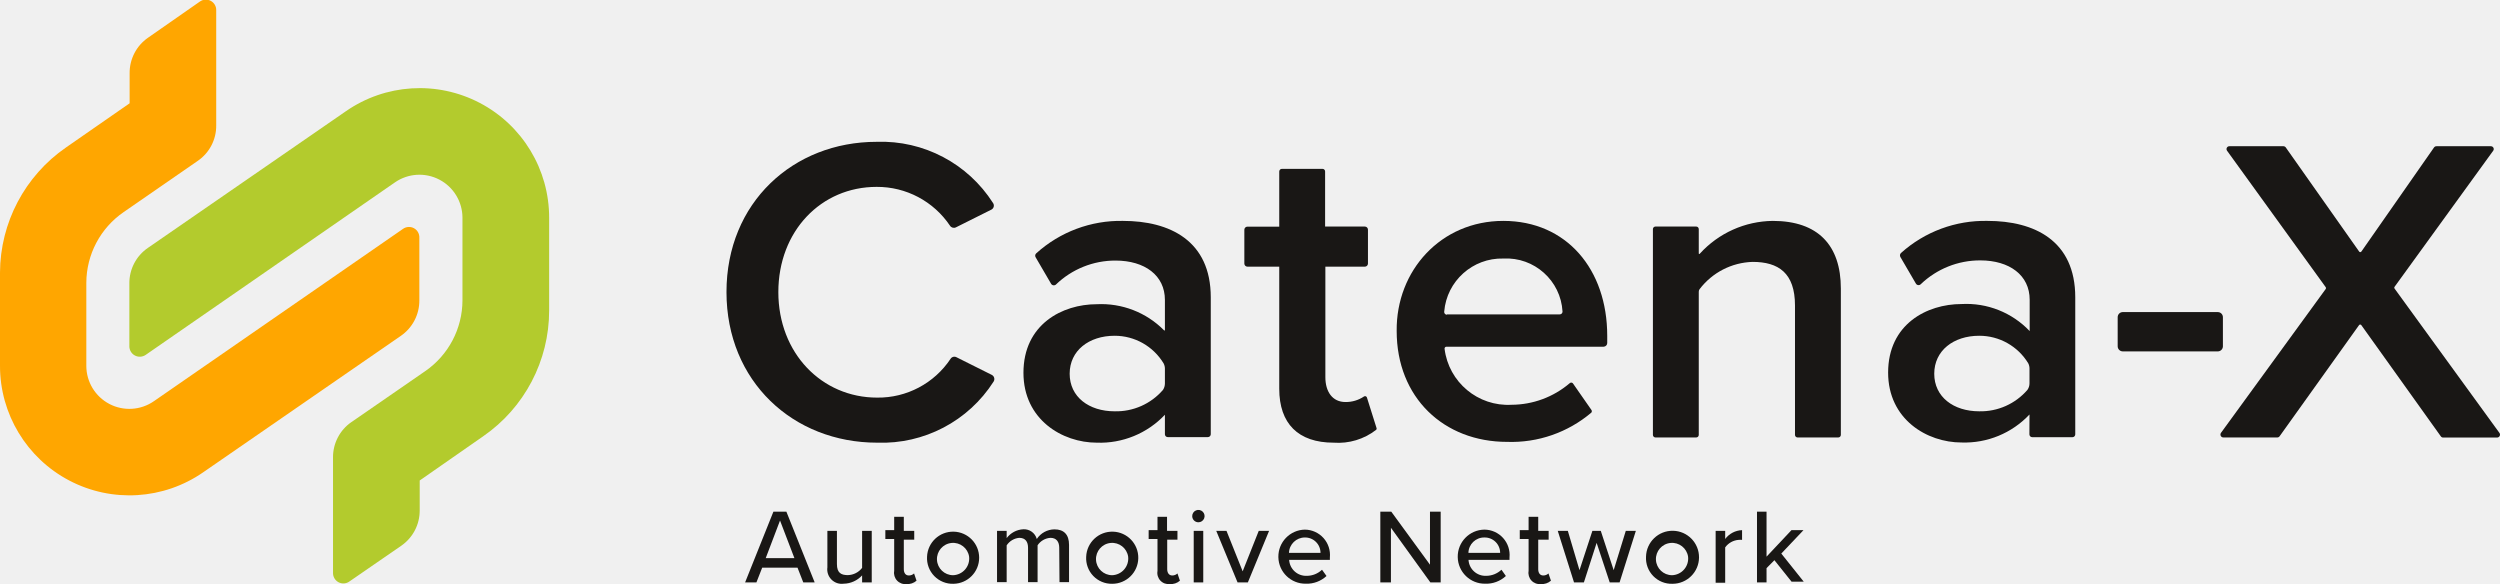
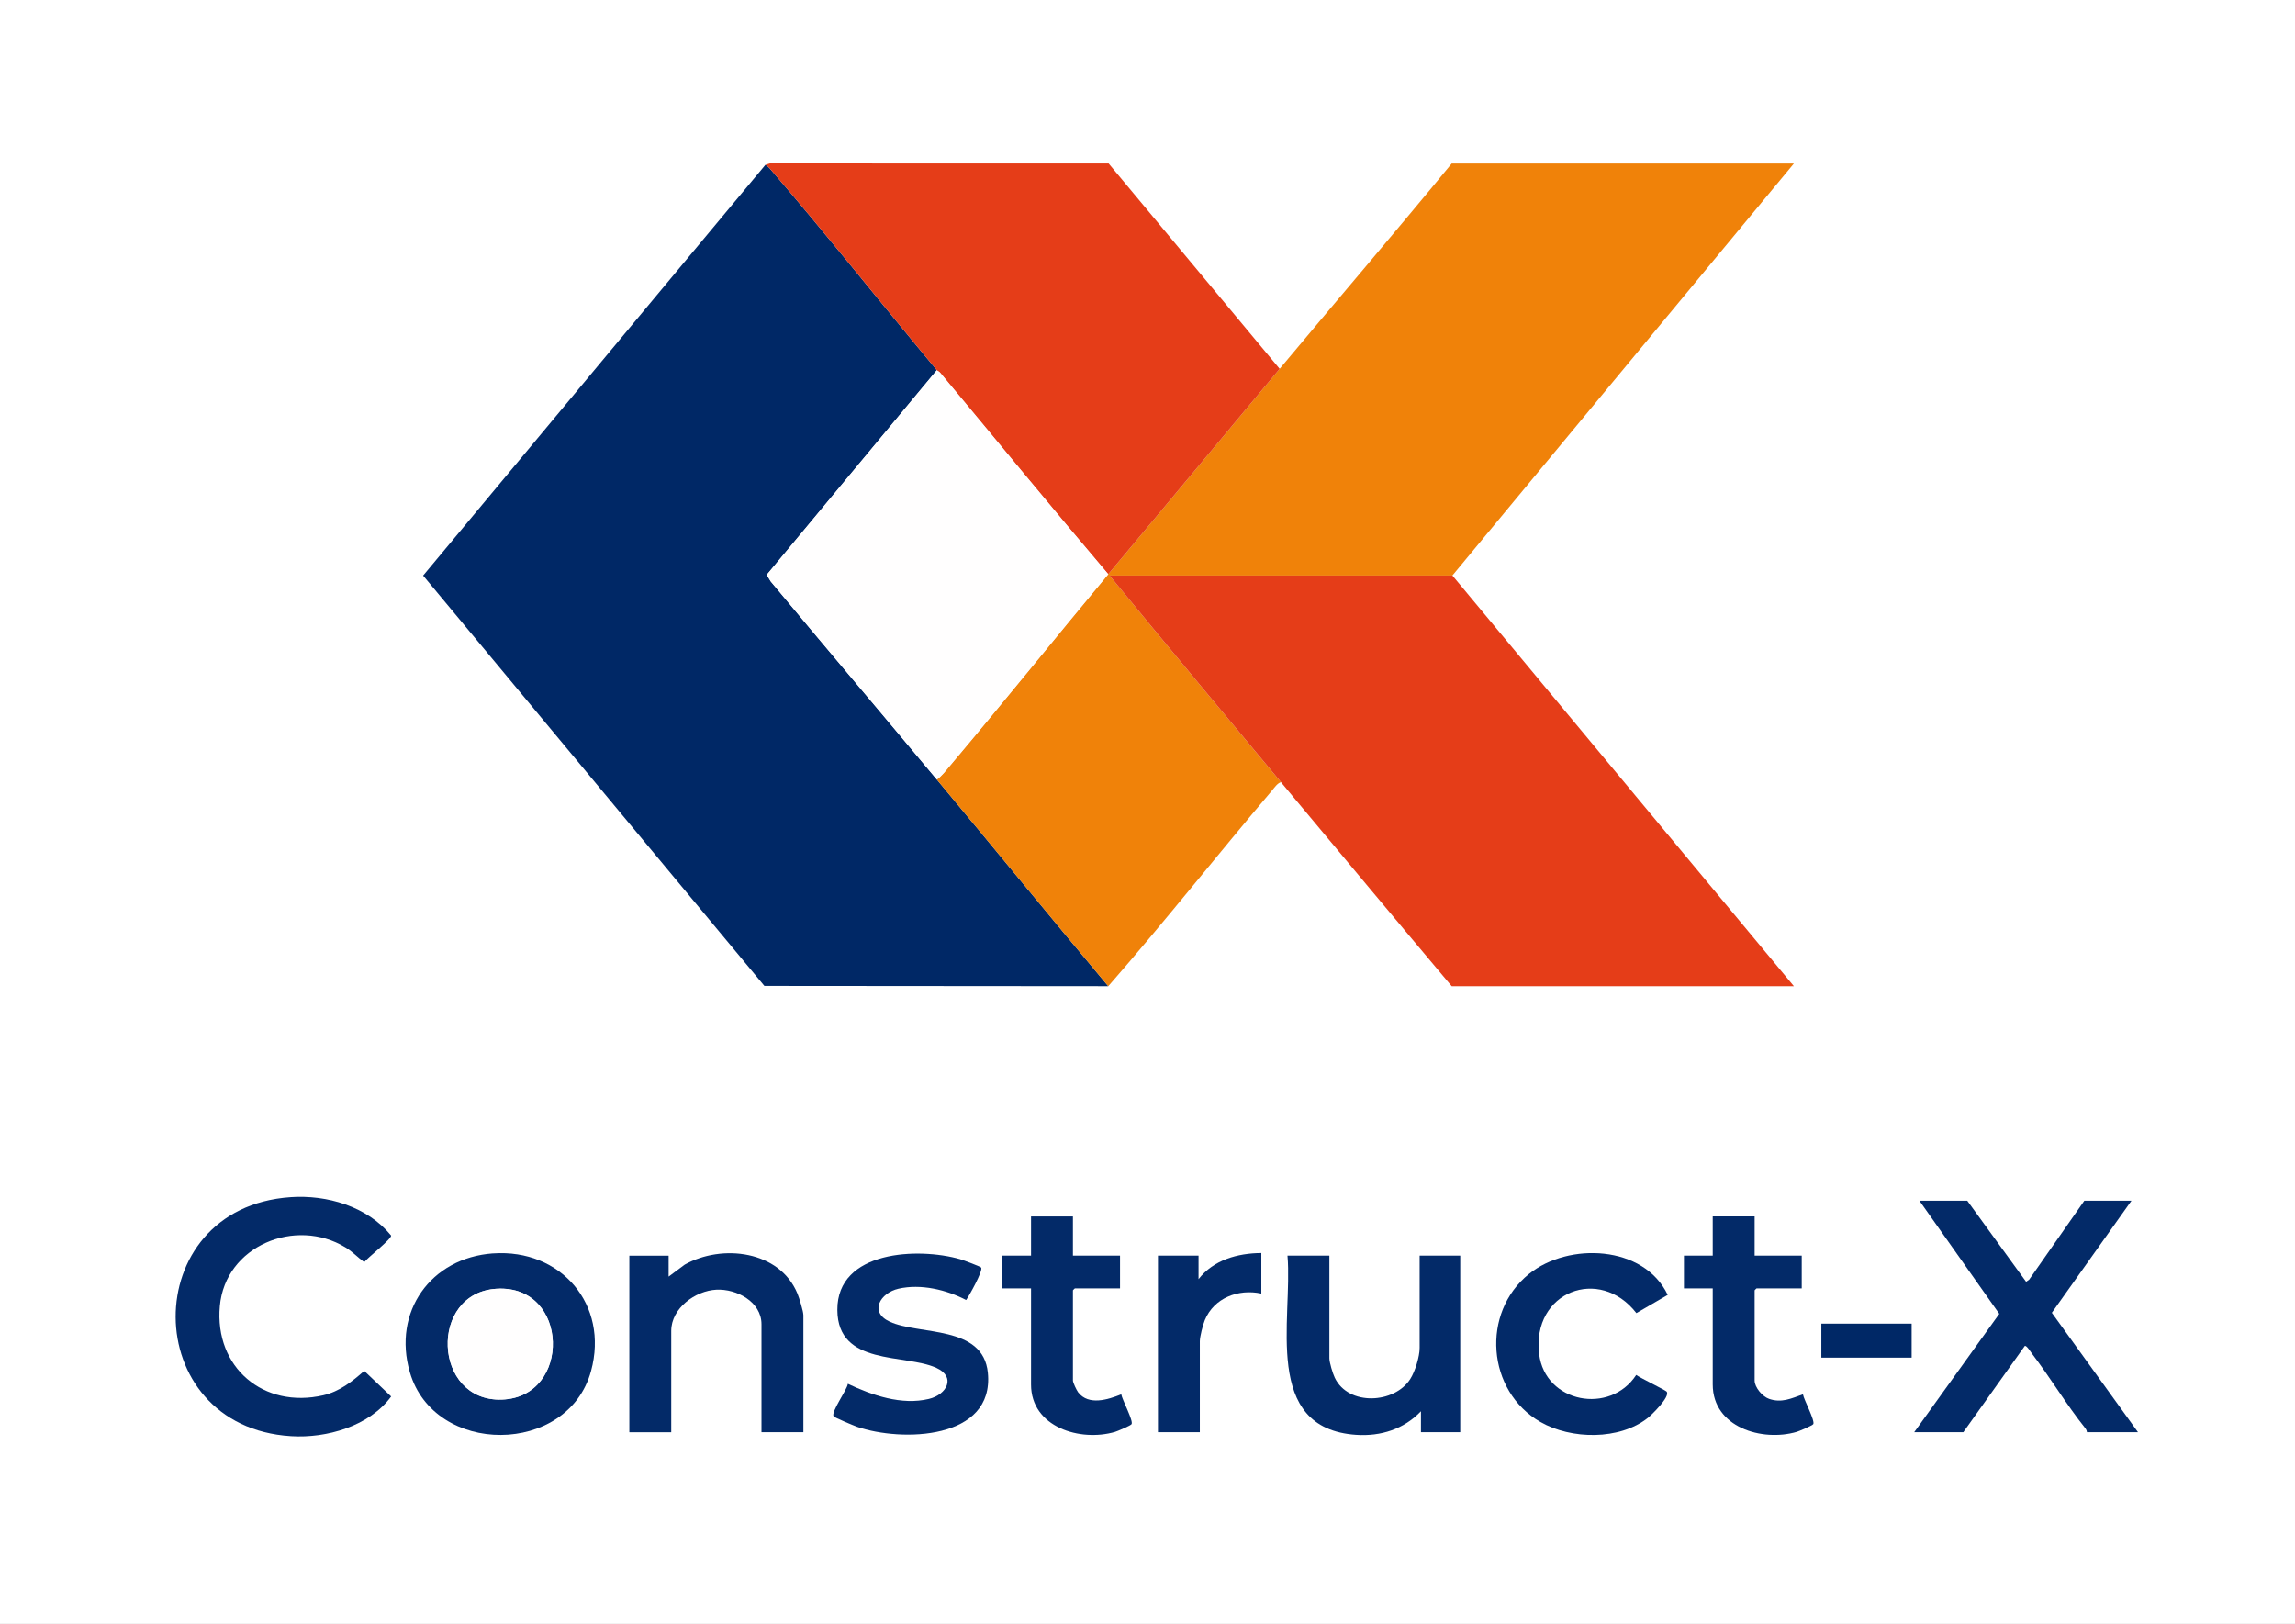
- <svg xmlns="http://www.w3.org/2000/svg" id="Ebene_1" data-name="Ebene 1" viewBox="0 0 282.94 66.06">
+ <svg xmlns="http://www.w3.org/2000/svg" id="Ebene_1" version="1.1" viewBox="0 0 841.92 595.44">
  <defs>
-     <style>.cls-1{fill:#ffa600;}.cls-2{fill:#b3cb2d;}.cls-3{fill:#191715;}</style>
+     <style>
+       .st0 {
+         fill: #e53d18;
+       }
+ 
+       .st1 {
+         fill: #032a68;
+       }
+ 
+       .st2 {
+         fill: #fff;
+       }
+ 
+       .st3 {
+         fill: #fffefe;
+       }
+ 
+       .st4 {
+         fill: #f08209;
+       }
+ 
+       .st5 {
+         fill: #002866;
+       }
+     </style>
  </defs>
-   <path class="cls-1" d="M47.46,34V26.89a1.17,1.17,0,0,0-1.83-1L17.41,45.41a4.87,4.87,0,0,1-7.64-4V32A9.75,9.75,0,0,1,14,24l8.39-5.8a4.8,4.8,0,0,0,2.08-4V7.56l0-6.39a1.17,1.17,0,0,0-1.84-1L16.75,4.27a4.84,4.84,0,0,0-2.08,4v3.42l-7.2,5A17.3,17.3,0,0,0,0,30.85V41.39A14.65,14.65,0,0,0,23,53.45L45.38,38A4.84,4.84,0,0,0,47.46,34Z" />
-   <path class="cls-2" d="M39.13,12.6,16.73,28.06a4.83,4.83,0,0,0-2.09,4v7.11a1.18,1.18,0,0,0,1.84,1L44.7,20.64a4.87,4.87,0,0,1,7.64,4V34a9.75,9.75,0,0,1-4.21,8l-7.5,5.18-.86.59h0a4.82,4.82,0,0,0-2.08,4v1.81l0,11.24a1.17,1.17,0,0,0,1.84,1l5.89-4.06a4.83,4.83,0,0,0,2.08-4V54.38l7.18-5a17.29,17.29,0,0,0,7.47-14.23V24.65A14.65,14.65,0,0,0,39.13,12.6Z" />
-   <path class="cls-3" d="M90.26,64.25h-4l-.65,1.66H84.33l3.2-8H89l3.2,8H90.91Zm-3.6-1.08h3.25l-1.63-4.26Z" />
-   <path class="cls-3" d="M97.57,65.12a2.89,2.89,0,0,1-2.08.94,1.64,1.64,0,0,1-1.85-1.86V60.08h1.08v3.76c0,1,.48,1.25,1.23,1.25a2.1,2.1,0,0,0,1.62-.82V60.08h1.09v5.83H97.57Z" />
-   <path class="cls-3" d="M101.2,64.62V61h-1v-1h1V58.49h1.09v1.59h1.18v1h-1.18v3.34c0,.41.19.71.57.71a.84.84,0,0,0,.59-.23l.28.82a1.55,1.55,0,0,1-1.14.38A1.27,1.27,0,0,1,101.2,64.62Z" />
-   <path class="cls-3" d="M104.92,63a2.95,2.95,0,1,1,3,3.07A2.9,2.9,0,0,1,104.92,63Zm4.76,0a1.83,1.83,0,1,0-1.81,2.1A1.89,1.89,0,0,0,109.68,63Z" />
-   <path class="cls-3" d="M119.88,62c0-.68-.31-1.13-1-1.13a1.9,1.9,0,0,0-1.45.84v4.17h-1.08V62c0-.68-.29-1.13-1-1.13a1.91,1.91,0,0,0-1.42.85v4.16h-1.09V60.08h1.09v.82a2.52,2.52,0,0,1,1.88-1A1.5,1.5,0,0,1,117.34,61a2.43,2.43,0,0,1,2-1.09c1.07,0,1.65.59,1.65,1.76v4.21h-1.08Z" />
-   <path class="cls-3" d="M122.93,63a2.95,2.95,0,1,1,2.94,3.07A2.89,2.89,0,0,1,122.93,63Zm4.75,0a1.83,1.83,0,1,0-1.81,2.1A1.89,1.89,0,0,0,127.68,63Z" />
-   <path class="cls-3" d="M131,64.62V61h-1v-1h1V58.49h1.08v1.59h1.18v1H132.1v3.34c0,.41.2.71.57.71a.84.84,0,0,0,.59-.23l.28.82a1.55,1.55,0,0,1-1.14.38A1.27,1.27,0,0,1,131,64.62Z" />
-   <path class="cls-3" d="M134.93,58.42a.7.7,0,1,1,.7.69A.7.7,0,0,1,134.93,58.42Zm.17,1.66h1.08v5.83H135.1Z" />
-   <path class="cls-3" d="M137.65,60.08h1.16l1.83,4.58,1.82-4.58h1.17l-2.4,5.83h-1.17Z" />
-   <path class="cls-3" d="M147.67,59.94a2.87,2.87,0,0,1,2.84,3.15v.27H145.9a1.92,1.92,0,0,0,2,1.81,2.5,2.5,0,0,0,1.72-.69l.51.71a3.27,3.27,0,0,1-2.34.87,3.06,3.06,0,0,1-.1-6.12Zm-1.79,2.63h3.57a1.74,1.74,0,0,0-1.78-1.74A1.8,1.8,0,0,0,145.88,62.57Z" />
-   <path class="cls-3" d="M157.42,59.73v6.18h-1.2v-8h1.24l4.38,6v-6h1.21v8h-1.17Z" />
-   <path class="cls-3" d="M168,59.94a2.87,2.87,0,0,1,2.84,3.15v.27H166.2a1.92,1.92,0,0,0,2,1.81,2.54,2.54,0,0,0,1.73-.69l.5.71a3.27,3.27,0,0,1-2.34.87,3.06,3.06,0,0,1-.1-6.12Zm-1.78,2.63h3.56A1.74,1.74,0,0,0,168,60.83,1.78,1.78,0,0,0,166.19,62.57Z" />
-   <path class="cls-3" d="M173,64.62V61h-1v-1h1V58.49h1.09v1.59h1.18v1h-1.18v3.34c0,.41.19.71.57.71a.84.84,0,0,0,.59-.23l.28.82a1.55,1.55,0,0,1-1.14.38A1.27,1.27,0,0,1,173,64.62Z" />
-   <path class="cls-3" d="M180.7,61.44l-1.44,4.47h-1.12l-1.84-5.83h1.14l1.32,4.45,1.46-4.45h.95l1.46,4.45L184,60.08h1.14l-1.84,5.83h-1.12Z" />
-   <path class="cls-3" d="M186.29,63a3,3,0,1,1,3,3.07A2.9,2.9,0,0,1,186.29,63Zm4.76,0a1.83,1.83,0,1,0-1.81,2.1A1.89,1.89,0,0,0,191.05,63Z" />
-   <path class="cls-3" d="M194.17,60.08h1.08V61a2.49,2.49,0,0,1,1.91-1v1.1a2,2,0,0,0-.38,0,2.06,2.06,0,0,0-1.53.85v4h-1.08Z" />
-   <path class="cls-3" d="M200.82,63.4l-.89.9v1.61h-1.08v-8h1.08V63l2.82-3h1.36l-2.51,2.65,2.54,3.18h-1.38Z" />
-   <path class="cls-3" d="M82.22,33.05c0-10.13,7.56-17,17-17a15,15,0,0,1,13.17,6.93.51.51,0,0,1-.2.75l-4,2a.52.52,0,0,1-.67-.18,9.93,9.93,0,0,0-8.31-4.4c-6.28,0-11.12,5-11.12,11.91S93,45,99.27,45a9.83,9.83,0,0,0,8.31-4.39.51.51,0,0,1,.67-.18l4,2a.53.53,0,0,1,.2.76A15,15,0,0,1,99.27,50.1C89.78,50.1,82.22,43.18,82.22,33.05Z" />
-   <path class="cls-3" d="M131.84,46.94a10.1,10.1,0,0,1-7.71,3.16c-3.91,0-8.3-2.62-8.3-7.91,0-5.48,4.39-7.76,8.3-7.76a10,10,0,0,1,7.6,2.94.06.06,0,0,0,.11,0V33.94c0-2.77-2.28-4.45-5.59-4.45a9.68,9.68,0,0,0-6.74,2.71.36.36,0,0,1-.55-.08l-1.75-3a.35.35,0,0,1,.07-.45A14.22,14.22,0,0,1,127.09,25c5.29,0,9.94,2.23,9.94,8.65v15.5a.33.33,0,0,1-.33.32h-4.54a.32.32,0,0,1-.32-.32Zm0-5.21a1.31,1.31,0,0,0-.14-.59A6.47,6.47,0,0,0,126.15,38c-2.91,0-5.09,1.68-5.09,4.3s2.18,4.25,5.09,4.25a7,7,0,0,0,5.47-2.42,1.33,1.33,0,0,0,.22-.73Z" />
-   <path class="cls-3" d="M144.78,44V30.18h-3.6a.35.35,0,0,1-.35-.34V26a.35.35,0,0,1,.35-.35h3.6V19.41a.3.3,0,0,1,.3-.3h4.6a.29.29,0,0,1,.29.3v6.23h4.5a.35.35,0,0,1,.35.35v3.85a.35.35,0,0,1-.35.34H150V42.69c0,1.63.79,2.81,2.28,2.81a3.67,3.67,0,0,0,2.08-.62.22.22,0,0,1,.34.1l1.09,3.46a.19.19,0,0,1-.06.22,7,7,0,0,1-4.79,1.44C146.91,50.1,144.78,47.93,144.78,44Z" />
-   <path class="cls-3" d="M170.14,25c7.16,0,11.76,5.49,11.76,13v.83a.42.42,0,0,1-.41.41h-17.8a.21.21,0,0,0-.2.23,7.23,7.23,0,0,0,7.59,6.34,10.19,10.19,0,0,0,6.56-2.43.25.25,0,0,1,.37,0l2.09,3a.25.25,0,0,1,0,.32,14,14,0,0,1-9.53,3.31c-7.16,0-12.5-5-12.5-12.55C158,30.63,163.07,25,170.14,25Zm-6.38,10.58h12.77a.31.31,0,0,0,.31-.32,6.37,6.37,0,0,0-6.7-6,6.55,6.55,0,0,0-6.69,6A.31.31,0,0,0,163.76,35.62Z" />
-   <path class="cls-3" d="M203.15,34.58c0-3.7-1.88-4.94-4.8-4.94a7.83,7.83,0,0,0-6,3.09.47.47,0,0,0-.09.28V49.22a.29.29,0,0,1-.29.29h-4.62a.29.29,0,0,1-.28-.29V25.92a.29.29,0,0,1,.28-.28h4.62a.29.29,0,0,1,.29.28v2.79a.07.07,0,0,0,.12,0A11.34,11.34,0,0,1,200.63,25c5.14,0,7.71,2.77,7.71,7.66V49.22a.29.29,0,0,1-.29.29h-4.62a.29.29,0,0,1-.28-.29Z" />
-   <path class="cls-3" d="M240.24,35.32H251a.58.58,0,0,1,.58.58v3.3a.58.58,0,0,1-.58.57H240.24a.58.58,0,0,1-.57-.57V35.9A.58.58,0,0,1,240.24,35.32Z" />
-   <path class="cls-3" d="M267,36.78l-9,12.59a.31.31,0,0,1-.26.14h-6.11a.33.33,0,0,1-.27-.52L263.22,32.7a.17.17,0,0,0,0-.19L252.05,17.06a.32.32,0,0,1,.27-.51h6.11a.33.33,0,0,1,.26.13L267,28.47a.15.15,0,0,0,.25,0l8.23-11.79a.34.34,0,0,1,.27-.13h6.16a.32.32,0,0,1,.26.51L271,32.47a.15.15,0,0,0,0,.18L282.88,49a.33.33,0,0,1-.26.52H276.5a.31.31,0,0,1-.26-.14l-9-12.59A.16.16,0,0,0,267,36.78Z" />
-   <path class="cls-3" d="M229.69,46.91A10.08,10.08,0,0,1,222,50.08c-3.91,0-8.31-2.62-8.31-7.91,0-5.49,4.4-7.76,8.31-7.76a9.89,9.89,0,0,1,7.71,3.06V33.92c0-2.77-2.28-4.45-5.59-4.45a9.69,9.69,0,0,0-6.74,2.7.35.35,0,0,1-.55-.08l-1.75-3a.37.37,0,0,1,.07-.46A14.2,14.2,0,0,1,224.94,25c5.29,0,9.93,2.22,9.93,8.65V49.16a.32.32,0,0,1-.32.32H230a.32.32,0,0,1-.32-.32Zm0-5.21a1.3,1.3,0,0,0-.14-.58A6.47,6.47,0,0,0,224,38c-2.91,0-5.09,1.68-5.09,4.3s2.18,4.25,5.09,4.25a7,7,0,0,0,5.46-2.43,1.26,1.26,0,0,0,.23-.73Z" />
+   <path class="st2" d="M841.92,0v595.44H0V0h841.92ZM280.8,60.46l-125.57,150.68,125.19,150.53,126.14.1c20.48-23.4,39.84-47.98,60.01-71.72.87-1.03,2.04-2.8,3.35-3.13,20.84,24.98,41.68,49.97,62.64,74.85h125.52l-125.28-150.66,125.28-151.14h-125.52c-20.78,25.31-42.18,50.24-63.12,75.33l-62.74-75.34-124.27-.02-1.63.51ZM106.46,439.17c-56.36,3.99-55.8,84.19.34,87.66,13.02.8,28.74-3.68,36.68-14.56l-9.87-9.39c-4.37,3.88-9.11,7.58-14.96,8.94-21.91,5.1-40.04-10.15-38.01-32.72,1.99-22.14,27.81-32.65,46.03-21.56,2.7,1.64,4.46,3.63,6.93,5.44,1.18-1.55,10.08-8.52,9.87-9.74-8.73-10.68-23.55-15.03-37.02-14.08ZM721.68,440.46h-17.52l29.29,41.49-31.21,43.43h18l22.57-31.67c.7-.18,2.07,2.11,2.55,2.73,6.77,8.83,12.67,18.78,19.61,27.44.35.43.59.94.64,1.5h18.72l-31.61-43.82,29.21-41.11h-17.28l-20.24,28.95-1.12.8-21.6-29.75ZM393.6,446.22h-15.36v14.39h-10.56v12h10.56v35.27c0,15.69,18.1,21.12,30.82,17.37.93-.27,5.76-2.33,6.05-2.83.73-1.24-3.47-8.98-3.78-10.93-4.82,1.92-11.96,4.23-15.81-.74-.57-.74-1.92-3.57-1.92-4.32v-33.11c0-.05.67-.72.72-.72h16.56v-12h-17.28v-14.39ZM643.68,446.22h-15.36v14.39h-10.56v12h10.56v35.27c0,15.69,18.1,21.12,30.82,17.37.93-.27,5.76-2.33,6.05-2.83.73-1.24-3.47-8.98-3.78-10.93-4.25,1.49-7.83,3.28-12.45,1.66-2.41-.85-5.28-4.2-5.28-6.71v-33.11c0-.05.67-.72.72-.72h16.56v-12h-17.28v-14.39ZM180.86,459.8c-22.84,1.62-36.96,21.43-30.49,43.63,8.97,30.78,57.96,30.61,66.45-.48,6.66-24.39-11.1-44.91-35.96-43.14ZM294.72,525.39v-42.94c0-1.43-1.53-6.37-2.17-7.91-6.55-15.84-27.68-18.3-41.35-10.65l-5.92,4.4v-7.68h-14.4v64.77h15.36v-37.19c0-8.29,8.8-14.73,16.57-15.11s16.55,4.39,16.55,12.71v39.58h15.36ZM359.94,464.99c-.24-.38-6.7-2.78-7.72-3.07-15.26-4.39-45.13-3.26-45.02,18.61.11,20.68,24.72,15.96,36.33,21.26,7.28,3.32,3.86,9.79-2.71,11.38-10.01,2.43-20.81-1.28-29.77-5.54-.26,2.27-6.27,10.29-5.23,11.94.25.39,7.39,3.41,8.46,3.78,16.37,5.7,50.57,4.93,48.12-19.79-1.74-17.56-25.12-13.71-35.99-18.72-7.68-3.53-3.49-10.58,3.24-12.11,8.15-1.85,17.5.36,24.79,4.16,1.12-1.57,6.25-10.74,5.51-11.9ZM462.72,459.65c-8.73.09-17.5,2.5-23.04,9.6v-8.64h-14.88v64.77h15.36v-33.35c0-1.77,1.11-5.99,1.83-7.76,3.37-8.21,12.37-11.56,20.73-9.75v-14.87ZM611.46,510.57c-.34-.54-9.89-5.15-11.23-6.18-9.6,14.73-33.45,10.27-35.62-7.68-2.76-22.87,22.2-32.45,35.68-15.01l11.49-6.68c-8.74-18.3-36.38-19.39-50.9-7.67-17.64,14.24-15.49,42.98,4.22,54.29,11.29,6.47,29.01,6.74,39.43-1.53,1.5-1.19,8.1-7.66,6.91-9.53ZM487.68,460.61h-15.36c1.97,23.24-9.43,63.38,25.18,65.75,9.02.62,17.54-2.09,23.78-8.66v7.68h14.4v-64.77h-14.88v33.83c0,3.25-1.66,8.65-3.44,11.44-5.78,9.07-22.7,9.98-27.7-.46-.72-1.51-1.98-5.62-1.98-7.14v-37.66ZM701.28,485.56h-33.12v12.47h33.12v-12.47Z" />
+   <path class="st5" d="M343.68,135.79l-62.41,75.08,1.46,2.39c20.19,24.33,40.71,48.42,60.95,72.7,21.01,25.22,41.8,50.65,62.88,75.81l-126.14-.1-125.19-150.53,125.57-150.68c.65.36,1.2.86,1.69,1.43,20.8,24.24,40.77,49.4,61.19,73.9Z" />
+   <path class="st4" d="M469.44,135.31c20.94-25.08,42.34-50.02,63.12-75.33h125.52l-125.28,151.14h-125.76c20.82,25.38,41.85,50.61,62.88,75.81-1.31.33-2.47,2.1-3.35,3.13-20.17,23.74-39.53,48.32-60.01,71.72-21.08-25.16-41.87-50.59-62.88-75.81,1.88-1.37,3.31-3.29,4.79-5.05,19.59-23.21,38.73-47.04,58.09-70.28,20.92-25.1,41.93-50.23,62.88-75.33Z" />
+   <path class="st0" d="M532.8,211.11l125.28,150.66h-125.52c-20.96-24.88-41.8-49.87-62.64-74.85s-42.06-50.43-62.88-75.8h125.76Z" />
+   <path class="st0" d="M280.8,60.46l1.63-.51,124.27.02,62.74,75.34c-20.95,25.1-41.96,50.23-62.88,75.33-20.79-24.44-41.12-49.27-61.67-73.92-.37-.44-1-.68-1.21-.93-20.42-24.5-40.39-49.66-61.19-73.9-.48-.56-1.03-1.07-1.69-1.43Z" />
+   <path class="st1" d="M721.68,440.46l21.6,29.75,1.12-.8,20.24-28.95h17.28l-29.21,41.11,31.61,43.82h-18.72c-.05-.56-.29-1.07-.64-1.5-6.94-8.66-12.84-18.61-19.61-27.44-.47-.62-1.84-2.91-2.55-2.73l-22.57,31.67h-18l31.21-43.43-29.29-41.49h17.52Z" />
+   <path class="st1" d="M106.46,439.17c13.47-.95,28.3,3.39,37.02,14.08.21,1.22-8.69,8.19-9.87,9.74-2.47-1.81-4.23-3.8-6.93-5.44-18.22-11.08-44.04-.58-46.03,21.56-2.03,22.56,16.1,37.81,38.01,32.72,5.85-1.36,10.59-5.05,14.96-8.94l9.87,9.39c-7.94,10.88-23.66,15.37-36.68,14.56-56.15-3.46-56.7-83.67-.34-87.66Z" />
+   <path class="st1" d="M180.86,459.8c24.86-1.76,42.62,18.75,35.96,43.14-8.49,31.1-57.48,31.26-66.45.48-6.47-22.19,7.65-42,30.49-43.63ZM182.31,472.75c-25.1,1.35-23.62,41.51,1.78,40.67,25.68-.85,24.82-42.1-1.78-40.67Z" />
+   <path class="st1" d="M294.72,525.39h-15.36v-39.58c0-8.32-9.18-13.07-16.55-12.71-7.77.38-16.57,6.81-16.57,15.11v37.19h-15.36v-64.77h14.4v7.68l5.92-4.4c13.67-7.65,34.8-5.19,41.35,10.65.64,1.54,2.17,6.48,2.17,7.91v42.94Z" />
+   <path class="st1" d="M487.68,460.61v37.66c0,1.52,1.25,5.63,1.98,7.14,5.01,10.45,21.93,9.53,27.7.46,1.77-2.78,3.44-8.18,3.44-11.44v-33.83h14.88v64.77h-14.4v-7.68c-6.24,6.56-14.76,9.27-23.78,8.66-34.61-2.37-23.21-42.51-25.18-65.75h15.36Z" />
+   <path class="st1" d="M359.94,464.99c.74,1.16-4.39,10.33-5.51,11.9-7.29-3.8-16.64-6.01-24.79-4.16-6.73,1.53-10.92,8.58-3.24,12.11,10.88,5.01,34.25,1.16,35.99,18.72,2.45,24.73-31.75,25.49-48.12,19.79-1.06-.37-8.21-3.39-8.46-3.78-1.04-1.65,4.97-9.67,5.23-11.94,8.96,4.25,19.76,7.96,29.77,5.54,6.57-1.59,9.99-8.07,2.71-11.38-11.61-5.3-36.22-.58-36.33-21.26-.12-21.87,29.75-22.99,45.02-18.61,1.03.29,7.48,2.69,7.72,3.07Z" />
+   <path class="st1" d="M611.46,510.57c1.19,1.86-5.41,8.33-6.91,9.53-10.42,8.27-28.15,8-39.43,1.53-19.72-11.3-21.87-40.05-4.22-54.29,14.51-11.72,42.15-10.63,50.9,7.67l-11.49,6.68c-13.48-17.43-38.45-7.86-35.68,15.01,2.17,17.95,26.02,22.41,35.62,7.68,1.34,1.04,10.88,5.64,11.23,6.18Z" />
+   <path class="st1" d="M393.6,446.22v14.39h17.28v12h-16.56c-.05,0-.72.67-.72.72v33.11c0,.74,1.35,3.57,1.92,4.32,3.85,4.98,11,2.66,15.81.74.31,1.95,4.51,9.69,3.78,10.93-.29.5-5.12,2.55-6.05,2.83-12.72,3.74-30.82-1.69-30.82-17.37v-35.27h-10.56v-12h10.56v-14.39h15.36Z" />
+   <path class="st1" d="M643.68,446.22v14.39h17.28v12h-16.56c-.05,0-.72.67-.72.72v33.11c0,2.51,2.87,5.87,5.28,6.71,4.62,1.62,8.2-.16,12.45-1.66.31,1.95,4.51,9.69,3.78,10.93-.29.5-5.12,2.55-6.05,2.83-12.72,3.74-30.82-1.69-30.82-17.37v-35.27h-10.56v-12h10.56v-14.39h15.36Z" />
+   <path class="st1" d="M462.72,459.65v14.87c-8.36-1.81-17.36,1.54-20.73,9.75-.73,1.77-1.83,6-1.83,7.76v33.35h-15.36v-64.77h14.88v8.64c5.54-7.1,14.31-9.51,23.04-9.6Z" />
+   <rect class="st5" x="668.16" y="485.56" width="33.12" height="12.47" />
+   <path class="st3" d="M406.56,210.64c-19.36,23.24-38.51,47.07-58.09,70.28-1.48,1.76-2.91,3.68-4.79,5.05-20.24-24.29-40.75-48.37-60.95-72.7l-1.46-2.39,62.41-75.08c.21.25.84.49,1.21.93,20.55,24.65,40.88,49.48,61.67,73.92Z" />
+   <path class="st3" d="M182.31,472.75c26.61-1.44,27.47,39.82,1.78,40.67-25.41.84-26.89-39.31-1.78-40.67Z" />
</svg>
